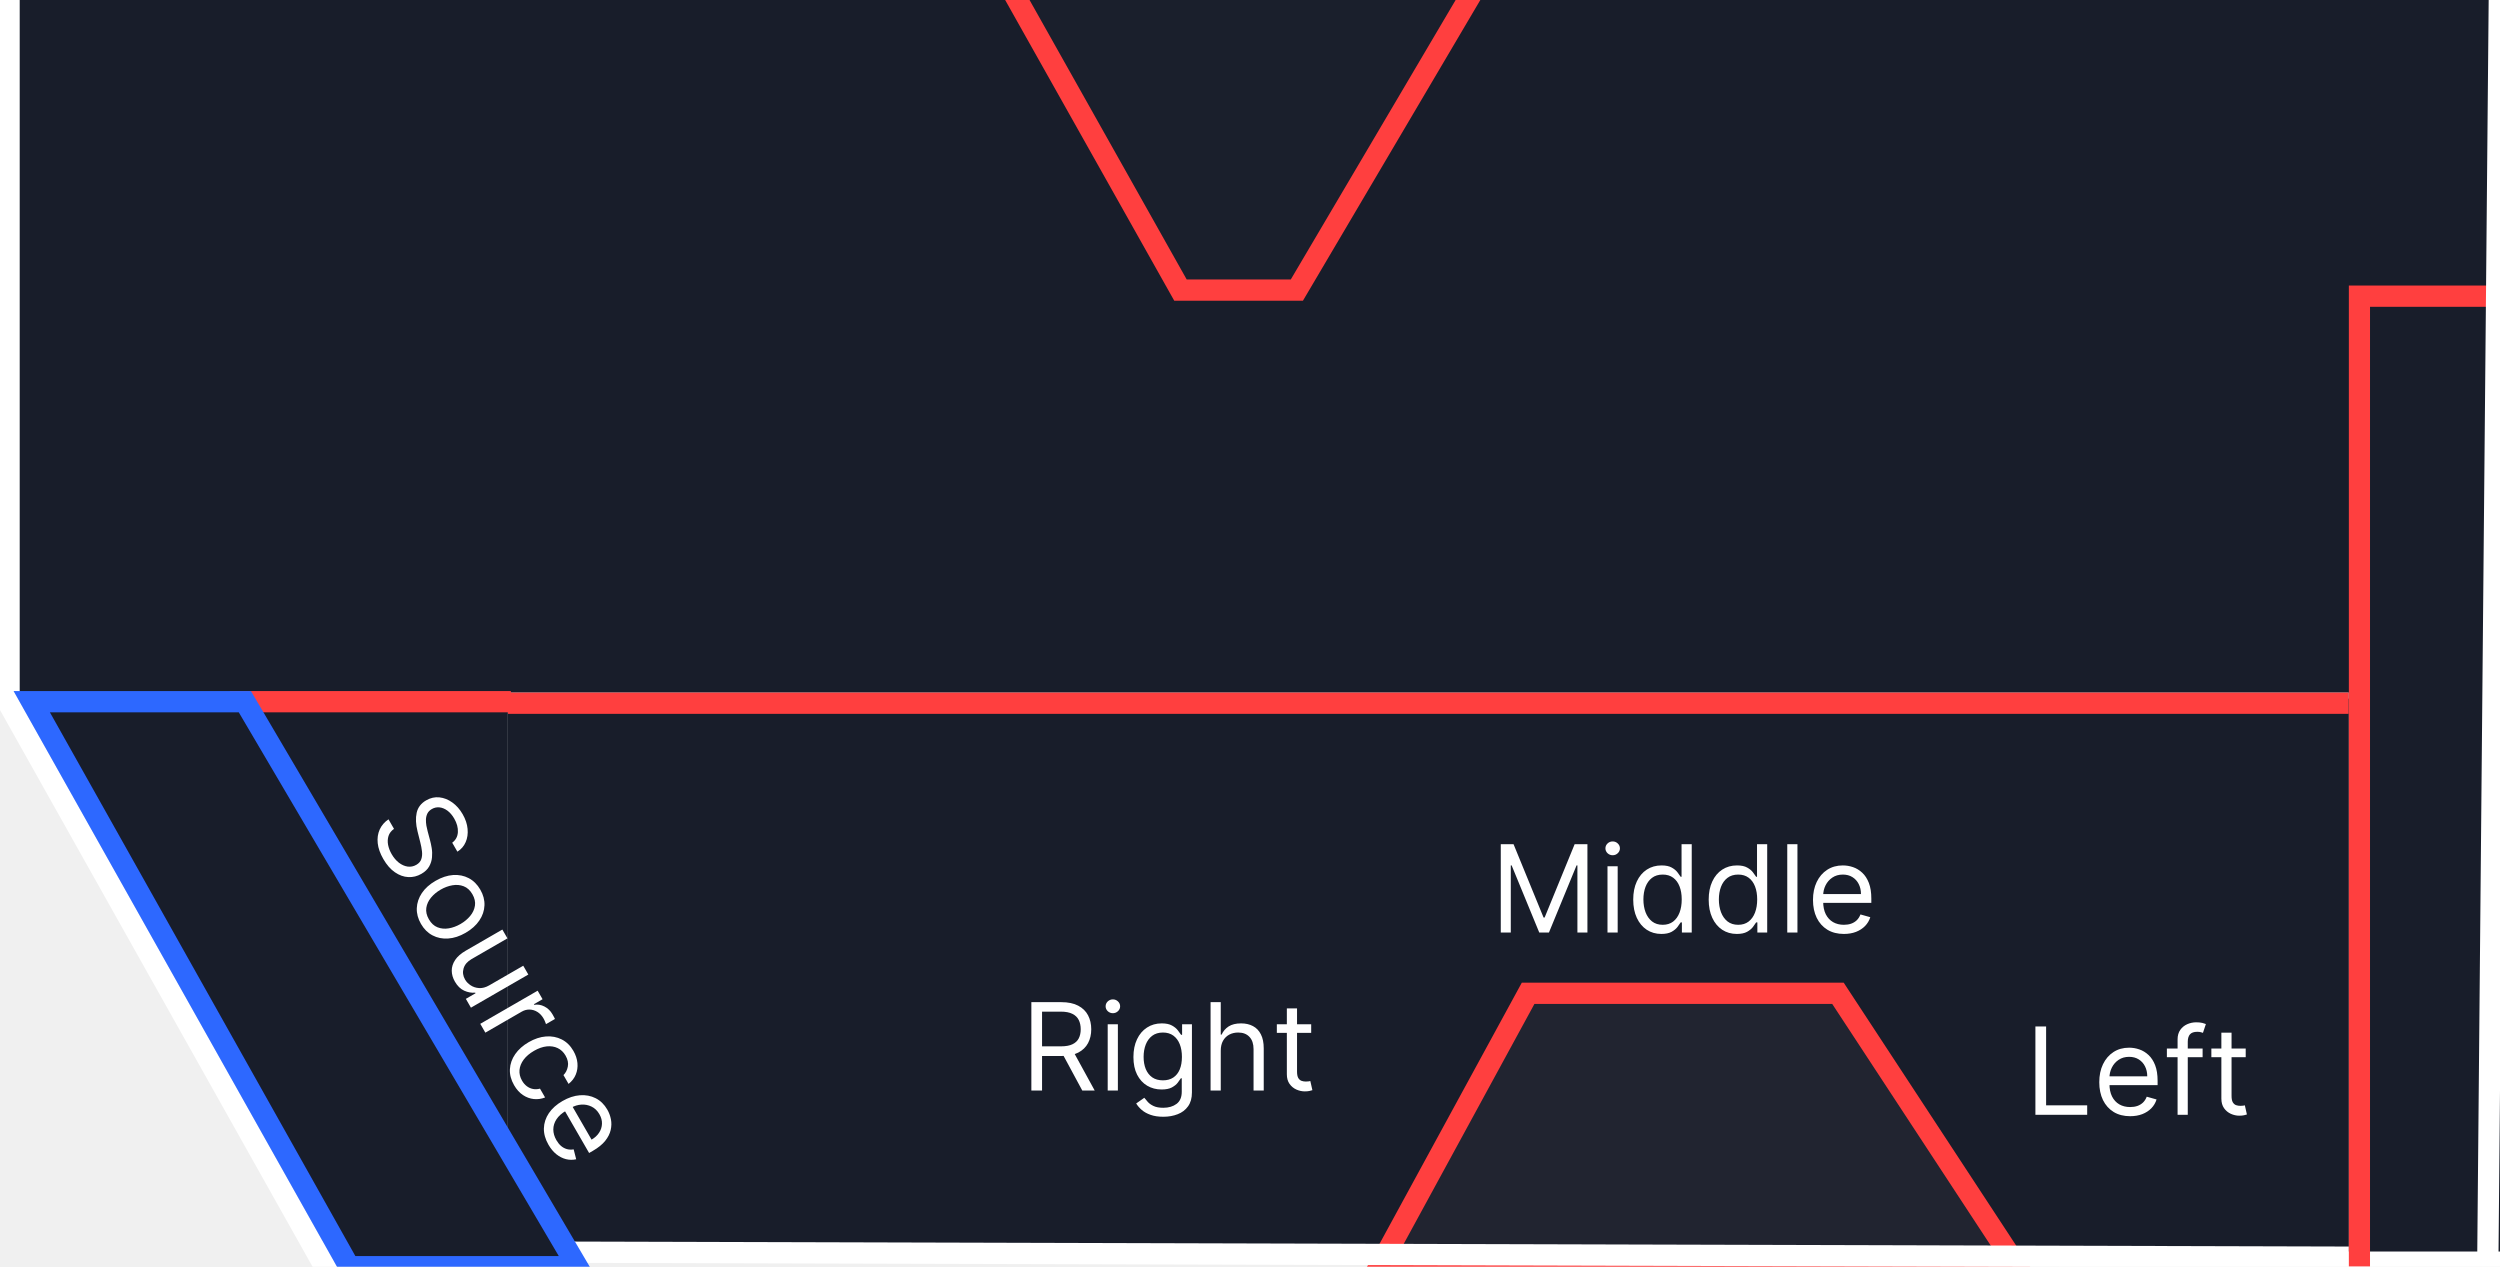
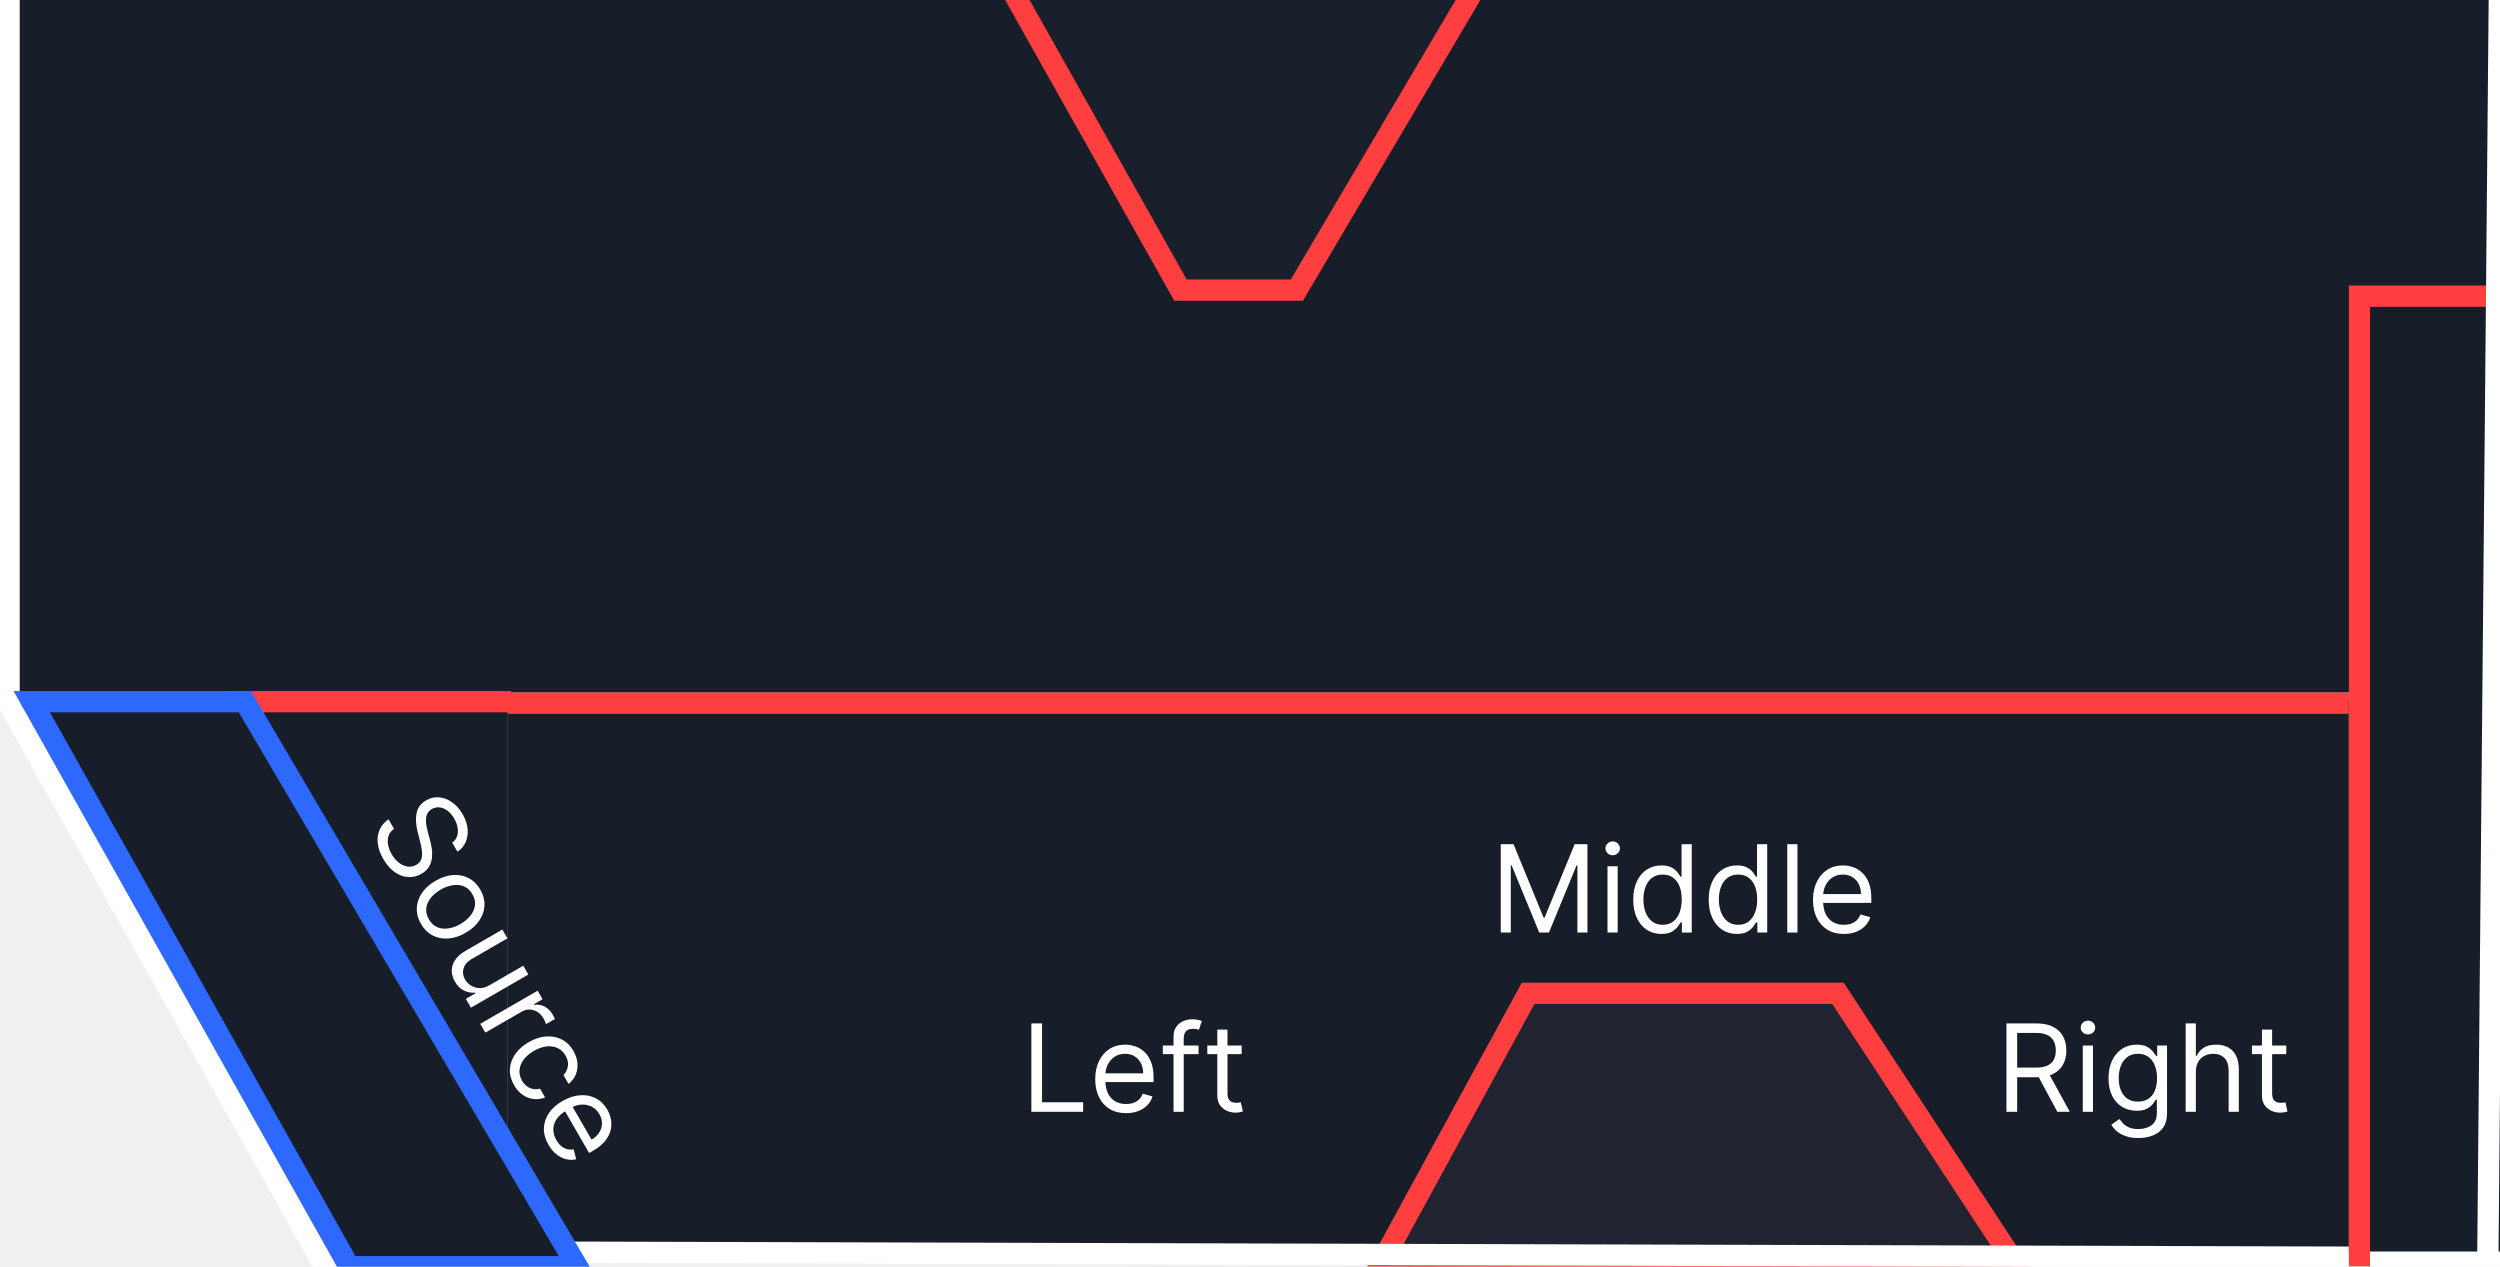
<svg xmlns="http://www.w3.org/2000/svg" width="823" height="417" viewBox="0 0 823 417" fill="none">
  <mask id="mask0_634_98" style="mask-type:luminance" maskUnits="userSpaceOnUse" x="0" y="0" width="823" height="417">
    <path d="M823 0V417H0V0H823Z" fill="white" />
  </mask>
  <g mask="url(#mask0_634_98)">
    <path d="M823 228V-170H0V228H823Z" fill="#181D2A" />
    <path d="M773.242 230V414H167.187V230H773.242Z" fill="#181D2A" />
    <mask id="mask1_634_98" style="mask-type:luminance" maskUnits="userSpaceOnUse" x="167" y="228" width="607" height="184">
      <path d="M773.242 228V412H167.187V228H773.242Z" fill="white" />
    </mask>
    <g mask="url(#mask1_634_98)">
      <path d="M167.187 235H773.242V221H167.187V235Z" fill="#FF3F3F" />
    </g>
    <path d="M278.646 -165H547.34L565.253 -139L426.925 95.5H388.611L256.752 -139L278.646 -165Z" fill="#1A1F2C" stroke="#FF3F3F" stroke-width="7" />
    <path d="M503.055 327L454.292 416.5H663.774L605.059 327H503.055Z" fill="#212430" stroke="#FF3F3F" stroke-width="7" />
    <path d="M167.187 230V414L56.539 230H5.971H167.187Z" fill="#181D2A" />
    <path d="M2.985 230V-1008" stroke="white" stroke-width="7" />
    <path d="M111.956 426L-3.981 219.5" stroke="white" stroke-width="7" />
    <path d="M823 414L105.487 412" stroke="white" stroke-width="7" />
    <path d="M823 89V412H773.242V89H823Z" fill="#181D2A" />
    <mask id="mask2_634_98" style="mask-type:luminance" maskUnits="userSpaceOnUse" x="773" y="94" width="50" height="323">
      <path d="M823 94V417H773.242V94H823Z" fill="white" />
    </mask>
    <g mask="url(#mask2_634_98)">
      <path d="M773.242 94V87H766.276V94H773.242ZM780.208 417V94H766.276V417H780.208ZM773.242 101H823V87H773.242V101Z" fill="#FF3F3F" />
    </g>
    <path d="M819 414L823 -25" stroke="white" stroke-width="7" />
    <path d="M168.183 231H75.632" stroke="#FF3F3F" stroke-width="7" />
    <path d="M10.449 231H80.608L190.076 417H114.941L10.449 231Z" fill="#181D2A" stroke="#2D68FF" stroke-width="7" />
  </g>
-   <path d="M339.523 359V329.909H349.352C351.625 329.909 353.491 330.297 354.949 331.074C356.407 331.841 357.487 332.897 358.188 334.241C358.888 335.586 359.239 337.116 359.239 338.83C359.239 340.544 358.888 342.063 358.188 343.389C357.487 344.715 356.412 345.757 354.963 346.514C353.514 347.262 351.663 347.636 349.409 347.636H341.455V344.455H349.295C350.848 344.455 352.098 344.227 353.045 343.773C354.002 343.318 354.693 342.674 355.119 341.841C355.555 340.998 355.773 339.994 355.773 338.83C355.773 337.665 355.555 336.647 355.119 335.776C354.684 334.904 353.988 334.232 353.031 333.759C352.075 333.276 350.811 333.034 349.239 333.034H343.045V359H339.523ZM353.216 345.932L360.375 359H356.284L349.239 345.932H353.216ZM364.654 359V337.182H368.006V359H364.654ZM366.359 333.545C365.705 333.545 365.142 333.323 364.668 332.878C364.204 332.433 363.972 331.898 363.972 331.273C363.972 330.648 364.204 330.113 364.668 329.668C365.142 329.223 365.705 329 366.359 329C367.012 329 367.571 329.223 368.035 329.668C368.508 330.113 368.745 330.648 368.745 331.273C368.745 331.898 368.508 332.433 368.035 332.878C367.571 333.323 367.012 333.545 366.359 333.545ZM382.953 367.636C381.334 367.636 379.942 367.428 378.777 367.011C377.612 366.604 376.642 366.064 375.865 365.392C375.098 364.729 374.487 364.019 374.033 363.261L376.703 361.386C377.006 361.784 377.39 362.239 377.854 362.75C378.318 363.271 378.952 363.721 379.757 364.099C380.571 364.488 381.637 364.682 382.953 364.682C384.714 364.682 386.168 364.256 387.314 363.403C388.46 362.551 389.033 361.216 389.033 359.398V354.966H388.749C388.502 355.364 388.152 355.856 387.697 356.443C387.252 357.021 386.608 357.537 385.766 357.991C384.932 358.437 383.805 358.659 382.385 358.659C380.624 358.659 379.042 358.242 377.641 357.409C376.249 356.576 375.145 355.364 374.331 353.773C373.526 352.182 373.124 350.25 373.124 347.977C373.124 345.742 373.517 343.796 374.303 342.139C375.089 340.473 376.182 339.185 377.584 338.276C378.985 337.357 380.605 336.898 382.442 336.898C383.862 336.898 384.989 337.134 385.822 337.608C386.665 338.072 387.309 338.602 387.754 339.199C388.209 339.786 388.559 340.269 388.805 340.648H389.146V337.182H392.385V359.625C392.385 361.5 391.959 363.025 391.107 364.199C390.264 365.383 389.127 366.249 387.697 366.798C386.277 367.357 384.696 367.636 382.953 367.636ZM382.839 355.648C384.184 355.648 385.321 355.34 386.249 354.724C387.177 354.109 387.882 353.223 388.365 352.068C388.848 350.913 389.089 349.53 389.089 347.92C389.089 346.348 388.853 344.961 388.379 343.759C387.906 342.556 387.205 341.614 386.277 340.932C385.349 340.25 384.203 339.909 382.839 339.909C381.419 339.909 380.235 340.269 379.288 340.989C378.351 341.708 377.645 342.674 377.172 343.886C376.708 345.098 376.476 346.443 376.476 347.92C376.476 349.436 376.713 350.776 377.186 351.94C377.669 353.096 378.379 354.005 379.317 354.668C380.264 355.321 381.438 355.648 382.839 355.648ZM401.874 345.875V359H398.521V329.909H401.874V340.591H402.158C402.669 339.464 403.436 338.569 404.459 337.906C405.491 337.234 406.864 336.898 408.578 336.898C410.065 336.898 411.367 337.196 412.484 337.793C413.602 338.38 414.468 339.284 415.084 340.506C415.709 341.718 416.021 343.261 416.021 345.136V359H412.669V345.364C412.669 343.631 412.219 342.291 411.32 341.344C410.429 340.387 409.194 339.909 407.612 339.909C406.514 339.909 405.529 340.141 404.658 340.605C403.796 341.069 403.114 341.746 402.612 342.636C402.12 343.527 401.874 344.606 401.874 345.875ZM431.643 337.182V340.023H420.336V337.182H431.643ZM423.631 331.955H426.984V352.75C426.984 353.697 427.121 354.407 427.396 354.881C427.68 355.345 428.04 355.657 428.475 355.818C428.92 355.97 429.389 356.045 429.881 356.045C430.251 356.045 430.554 356.027 430.79 355.989C431.027 355.941 431.217 355.903 431.359 355.875L432.04 358.886C431.813 358.972 431.496 359.057 431.089 359.142C430.682 359.237 430.165 359.284 429.54 359.284C428.594 359.284 427.665 359.08 426.756 358.673C425.857 358.266 425.109 357.646 424.512 356.812C423.925 355.979 423.631 354.928 423.631 353.659V331.955Z" fill="white" />
  <path d="M494.056 277.909H498.26L508.147 302.057H508.488L518.374 277.909H522.579V307H519.283V284.898H518.999L509.908 307H506.726L497.635 284.898H497.351V307H494.056V277.909ZM529.187 307V285.182H532.54V307H529.187ZM530.892 281.545C530.238 281.545 529.675 281.323 529.202 280.878C528.738 280.433 528.506 279.898 528.506 279.273C528.506 278.648 528.738 278.113 529.202 277.668C529.675 277.222 530.238 277 530.892 277C531.545 277 532.104 277.222 532.568 277.668C533.041 278.113 533.278 278.648 533.278 279.273C533.278 279.898 533.041 280.433 532.568 280.878C532.104 281.323 531.545 281.545 530.892 281.545ZM546.918 307.454C545.1 307.454 543.495 306.995 542.103 306.077C540.711 305.149 539.622 303.842 538.836 302.156C538.05 300.461 537.657 298.458 537.657 296.148C537.657 293.856 538.05 291.867 538.836 290.182C539.622 288.496 540.715 287.194 542.117 286.276C543.519 285.357 545.138 284.898 546.975 284.898C548.395 284.898 549.518 285.134 550.341 285.608C551.175 286.072 551.809 286.602 552.245 287.199C552.69 287.786 553.036 288.269 553.282 288.648H553.566V277.909H556.918V307H553.68V303.648H553.282C553.036 304.045 552.685 304.547 552.231 305.153C551.776 305.75 551.127 306.285 550.285 306.758C549.442 307.222 548.32 307.454 546.918 307.454ZM547.373 304.443C548.717 304.443 549.854 304.093 550.782 303.392C551.71 302.682 552.415 301.702 552.898 300.452C553.381 299.192 553.623 297.739 553.623 296.091C553.623 294.462 553.386 293.037 552.912 291.815C552.439 290.584 551.738 289.628 550.81 288.946C549.882 288.255 548.736 287.909 547.373 287.909C545.952 287.909 544.769 288.274 543.822 289.003C542.884 289.722 542.179 290.703 541.705 291.943C541.241 293.174 541.009 294.557 541.009 296.091C541.009 297.644 541.246 299.055 541.719 300.324C542.202 301.583 542.912 302.587 543.85 303.335C544.797 304.074 545.971 304.443 547.373 304.443ZM571.762 307.454C569.944 307.454 568.339 306.995 566.947 306.077C565.555 305.149 564.465 303.842 563.68 302.156C562.894 300.461 562.501 298.458 562.501 296.148C562.501 293.856 562.894 291.867 563.68 290.182C564.465 288.496 565.559 287.194 566.961 286.276C568.362 285.357 569.982 284.898 571.819 284.898C573.239 284.898 574.361 285.134 575.185 285.608C576.019 286.072 576.653 286.602 577.089 287.199C577.534 287.786 577.879 288.269 578.126 288.648H578.41V277.909H581.762V307H578.523V303.648H578.126C577.879 304.045 577.529 304.547 577.074 305.153C576.62 305.75 575.971 306.285 575.128 306.758C574.286 307.222 573.163 307.454 571.762 307.454ZM572.216 304.443C573.561 304.443 574.698 304.093 575.626 303.392C576.554 302.682 577.259 301.702 577.742 300.452C578.225 299.192 578.466 297.739 578.466 296.091C578.466 294.462 578.23 293.037 577.756 291.815C577.283 290.584 576.582 289.628 575.654 288.946C574.726 288.255 573.58 287.909 572.216 287.909C570.796 287.909 569.612 288.274 568.665 289.003C567.728 289.722 567.022 290.703 566.549 291.943C566.085 293.174 565.853 294.557 565.853 296.091C565.853 297.644 566.09 299.055 566.563 300.324C567.046 301.583 567.756 302.587 568.694 303.335C569.641 304.074 570.815 304.443 572.216 304.443ZM591.719 277.909V307H588.367V277.909H591.719ZM607.007 307.454C604.905 307.454 603.091 306.99 601.567 306.062C600.051 305.125 598.882 303.818 598.058 302.142C597.244 300.456 596.836 298.496 596.836 296.261C596.836 294.026 597.244 292.057 598.058 290.352C598.882 288.638 600.028 287.303 601.496 286.347C602.973 285.381 604.696 284.898 606.666 284.898C607.802 284.898 608.925 285.087 610.032 285.466C611.14 285.845 612.149 286.46 613.058 287.312C613.967 288.155 614.692 289.273 615.231 290.665C615.771 292.057 616.041 293.771 616.041 295.807V297.227H599.223V294.329H612.632C612.632 293.098 612.386 292 611.893 291.034C611.41 290.068 610.719 289.306 609.819 288.747C608.929 288.188 607.878 287.909 606.666 287.909C605.331 287.909 604.175 288.24 603.2 288.903C602.234 289.557 601.491 290.409 600.97 291.46C600.449 292.511 600.189 293.638 600.189 294.841V296.773C600.189 298.42 600.473 299.817 601.041 300.963C601.619 302.099 602.419 302.966 603.442 303.562C604.464 304.15 605.653 304.443 607.007 304.443C607.888 304.443 608.683 304.32 609.393 304.074C610.113 303.818 610.733 303.439 611.254 302.937C611.775 302.426 612.177 301.792 612.461 301.034L615.7 301.943C615.359 303.042 614.786 304.008 613.981 304.841C613.176 305.665 612.182 306.309 610.998 306.773C609.815 307.227 608.484 307.454 607.007 307.454Z" fill="white" />
  <path d="M148.869 277.419C150.031 276.552 150.653 275.395 150.735 273.947C150.818 272.5 150.419 271.013 149.539 269.488C148.895 268.373 148.151 267.501 147.307 266.873C146.468 266.253 145.598 265.891 144.696 265.788C143.8 265.694 142.95 265.878 142.146 266.342C141.473 266.731 140.988 267.224 140.688 267.824C140.402 268.426 140.246 269.074 140.22 269.767C140.202 270.456 140.251 271.138 140.368 271.814C140.493 272.485 140.629 273.09 140.776 273.629L141.564 276.585C141.771 277.341 141.954 278.208 142.115 279.187C142.28 280.174 142.314 281.188 142.215 282.229C142.129 283.274 141.82 284.272 141.287 285.225C140.755 286.177 139.898 286.995 138.717 287.676C137.356 288.462 135.92 288.816 134.409 288.737C132.903 288.666 131.433 288.137 129.999 287.15C128.57 286.171 127.296 284.713 126.179 282.778C125.137 280.974 124.526 279.243 124.346 277.587C124.171 275.938 124.386 274.436 124.992 273.08C125.603 271.733 126.569 270.612 127.89 269.718L129.708 272.867C128.804 273.499 128.201 274.273 127.9 275.191C127.612 276.112 127.564 277.09 127.758 278.126C127.965 279.166 128.357 280.186 128.935 281.187C129.607 282.351 130.399 283.288 131.311 283.997C132.232 284.701 133.189 285.127 134.182 285.276C135.183 285.419 136.143 285.226 137.062 284.696C137.898 284.213 138.444 283.586 138.699 282.815C138.954 282.045 139.025 281.184 138.913 280.232C138.801 279.279 138.612 278.29 138.347 277.262L137.443 273.65C136.872 271.356 136.78 269.331 137.167 267.577C137.554 265.823 138.596 264.455 140.294 263.475C141.704 262.661 143.155 262.332 144.645 262.489C146.148 262.649 147.564 263.209 148.895 264.168C150.238 265.131 151.374 266.416 152.302 268.024C153.239 269.648 153.782 271.259 153.928 272.858C154.083 274.453 153.874 275.908 153.299 277.223C152.73 278.547 151.821 279.597 150.574 280.372L148.869 277.419ZM138.584 304.151C137.6 302.445 137.141 300.714 137.21 298.958C137.283 297.21 137.841 295.553 138.884 293.989C139.932 292.433 141.432 291.091 143.384 289.964C145.352 288.828 147.276 288.193 149.156 288.058C151.041 287.933 152.758 288.275 154.309 289.086C155.864 289.904 157.134 291.167 158.119 292.873C159.104 294.578 159.56 296.305 159.487 298.053C159.418 299.81 158.856 301.468 157.8 303.029C156.748 304.599 155.239 305.951 153.27 307.088C151.319 308.215 149.404 308.839 147.528 308.96C145.656 309.089 143.943 308.744 142.387 307.926C140.837 307.115 139.569 305.857 138.584 304.151ZM141.192 302.645C141.94 303.941 142.888 304.815 144.035 305.268C145.183 305.721 146.413 305.836 147.728 305.613C149.043 305.39 150.331 304.914 151.594 304.185C152.857 303.455 153.918 302.575 154.777 301.543C155.635 300.512 156.16 299.384 156.349 298.159C156.539 296.934 156.259 295.674 155.511 294.378C154.763 293.082 153.811 292.21 152.656 291.762C151.5 291.314 150.261 291.204 148.939 291.432C147.616 291.66 146.323 292.138 145.06 292.867C143.797 293.596 142.74 294.474 141.89 295.501C141.039 296.528 140.523 297.652 140.342 298.872C140.161 300.092 140.444 301.349 141.192 302.645ZM161.08 324.365L172.25 317.916L173.926 320.819L155.031 331.728L153.355 328.825L156.553 326.978L156.44 326.782C155.224 326.893 154.011 326.675 152.798 326.128C151.594 325.577 150.58 324.588 149.757 323.161C149.075 321.98 148.727 320.781 148.713 319.564C148.708 318.343 149.079 317.166 149.825 316.035C150.58 314.9 151.761 313.868 153.369 312.94L165.375 306.008L167.051 308.911L155.242 315.729C153.864 316.525 152.987 317.545 152.612 318.789C152.242 320.042 152.405 321.271 153.101 322.476C153.518 323.198 154.126 323.825 154.926 324.359C155.731 324.9 156.661 325.205 157.717 325.273C158.778 325.349 159.899 325.047 161.08 324.365ZM158.101 337.045L176.996 326.136L178.615 328.941L175.761 330.589L175.875 330.786C177.009 330.59 178.127 330.776 179.23 331.342C180.333 331.907 181.212 332.756 181.865 333.888C181.988 334.101 182.138 334.37 182.314 334.695C182.491 335.019 182.618 335.268 182.697 335.442L179.744 337.146C179.712 337.034 179.619 336.787 179.464 336.406C179.323 336.028 179.141 335.647 178.918 335.261C178.388 334.343 177.722 333.634 176.92 333.135C176.13 332.639 175.279 332.376 174.365 332.346C173.464 332.32 172.587 332.553 171.734 333.045L159.777 339.949L158.101 337.045ZM169.248 357.263C168.226 355.491 167.763 353.724 167.861 351.962C167.959 350.2 168.543 348.55 169.613 347.014C170.684 345.478 172.162 344.165 174.048 343.076C175.967 341.968 177.864 341.343 179.739 341.2C181.627 341.062 183.353 341.389 184.915 342.182C186.49 342.978 187.77 344.229 188.755 345.935C189.522 347.264 189.967 348.603 190.091 349.953C190.214 351.303 190.029 352.575 189.537 353.767C189.044 354.959 188.255 355.978 187.168 356.823L185.492 353.92C186.225 353.202 186.704 352.269 186.928 351.123C187.165 349.98 186.914 348.769 186.175 347.49C185.522 346.358 184.654 345.536 183.571 345.024C182.501 344.516 181.296 344.331 179.955 344.471C178.627 344.615 177.25 345.098 175.823 345.922C174.363 346.765 173.224 347.728 172.407 348.813C171.594 349.905 171.132 351.047 171.021 352.237C170.915 353.435 171.193 354.609 171.856 355.757C172.292 356.511 172.819 357.12 173.436 357.584C174.054 358.048 174.732 358.351 175.47 358.493C176.208 358.635 176.974 358.598 177.767 358.38L179.443 361.284C178.233 361.764 176.994 361.938 175.726 361.806C174.471 361.678 173.276 361.236 172.14 360.481C171.017 359.73 170.053 358.657 169.248 357.263ZM180.562 376.859C179.511 375.038 179.006 373.236 179.048 371.451C179.102 369.67 179.649 368.004 180.689 366.453C181.741 364.905 183.235 363.572 185.171 362.454C187.106 361.337 189.016 360.705 190.899 360.558C192.795 360.414 194.524 360.739 196.087 361.532C197.662 362.328 198.942 363.579 199.927 365.285C200.495 366.269 200.892 367.336 201.118 368.485C201.344 369.634 201.315 370.815 201.031 372.028C200.756 373.237 200.151 374.423 199.215 375.587C198.279 376.75 196.93 377.841 195.167 378.859L193.936 379.569L185.527 365.004L188.037 363.555L194.741 375.168C195.808 374.552 196.636 373.79 197.226 372.88C197.821 371.979 198.136 370.999 198.17 369.941C198.208 368.891 197.925 367.841 197.319 366.791C196.651 365.635 195.786 364.8 194.725 364.287C193.676 363.777 192.566 363.559 191.395 363.634C190.225 363.708 189.119 364.046 188.077 364.647L186.404 365.613C184.977 366.437 183.909 367.382 183.201 368.447C182.506 369.515 182.156 370.641 182.15 371.825C182.153 373.004 182.493 374.18 183.17 375.353C183.611 376.116 184.115 376.743 184.683 377.235C185.265 377.731 185.903 378.078 186.598 378.279C187.301 378.474 188.052 378.505 188.85 378.372L189.682 381.632C188.56 381.886 187.437 381.873 186.313 381.592C185.197 381.307 184.142 380.768 183.149 379.975C182.163 379.177 181.301 378.138 180.562 376.859Z" fill="white" />
-   <path d="M670.056 367V337.909H673.579V363.875H687.101V367H670.056ZM701.249 367.454C699.147 367.454 697.333 366.99 695.809 366.062C694.294 365.125 693.124 363.818 692.3 362.142C691.486 360.456 691.079 358.496 691.079 356.261C691.079 354.026 691.486 352.057 692.3 350.352C693.124 348.638 694.27 347.303 695.738 346.347C697.215 345.381 698.939 344.898 700.908 344.898C702.045 344.898 703.167 345.087 704.275 345.466C705.383 345.845 706.391 346.46 707.3 347.312C708.209 348.155 708.934 349.273 709.474 350.665C710.013 352.057 710.283 353.771 710.283 355.807V357.227H693.465V354.329H706.874C706.874 353.098 706.628 352 706.135 351.034C705.653 350.068 704.961 349.306 704.062 348.747C703.171 348.188 702.12 347.909 700.908 347.909C699.573 347.909 698.418 348.24 697.442 348.903C696.476 349.557 695.733 350.409 695.212 351.46C694.691 352.511 694.431 353.638 694.431 354.841V356.773C694.431 358.42 694.715 359.817 695.283 360.963C695.861 362.099 696.661 362.966 697.684 363.562C698.706 364.15 699.895 364.443 701.249 364.443C702.13 364.443 702.925 364.32 703.635 364.074C704.355 363.818 704.975 363.439 705.496 362.937C706.017 362.426 706.42 361.792 706.704 361.034L709.942 361.943C709.601 363.042 709.028 364.008 708.224 364.841C707.419 365.665 706.424 366.309 705.241 366.773C704.057 367.227 702.726 367.454 701.249 367.454ZM725.099 345.182V348.023H713.337V345.182H725.099ZM716.86 367V342.17C716.86 340.92 717.153 339.879 717.741 339.045C718.328 338.212 719.09 337.587 720.028 337.17C720.965 336.754 721.955 336.545 722.996 336.545C723.82 336.545 724.492 336.612 725.013 336.744C725.534 336.877 725.922 337 726.178 337.114L725.212 340.011C725.042 339.954 724.805 339.883 724.502 339.798C724.208 339.713 723.82 339.67 723.337 339.67C722.229 339.67 721.429 339.95 720.937 340.508C720.454 341.067 720.212 341.886 720.212 342.966V367H716.86ZM739.285 345.182V348.023H727.979V345.182H739.285ZM731.274 339.954H734.626V360.75C734.626 361.697 734.764 362.407 735.038 362.881C735.322 363.345 735.682 363.657 736.118 363.818C736.563 363.97 737.032 364.045 737.524 364.045C737.893 364.045 738.196 364.026 738.433 363.989C738.67 363.941 738.859 363.903 739.001 363.875L739.683 366.886C739.456 366.972 739.139 367.057 738.731 367.142C738.324 367.237 737.808 367.284 737.183 367.284C736.236 367.284 735.308 367.08 734.399 366.673C733.499 366.266 732.751 365.646 732.155 364.812C731.568 363.979 731.274 362.928 731.274 361.659V339.954Z" fill="white" />
+   <path d="M339.523 366V336.909H343.045V362.875H356.568V366H339.523ZM370.716 366.455C368.614 366.455 366.8 365.991 365.276 365.062C363.76 364.125 362.591 362.818 361.767 361.142C360.953 359.456 360.545 357.496 360.545 355.261C360.545 353.027 360.953 351.057 361.767 349.352C362.591 347.638 363.737 346.303 365.205 345.347C366.682 344.381 368.405 343.898 370.375 343.898C371.511 343.898 372.634 344.087 373.741 344.466C374.849 344.845 375.858 345.46 376.767 346.312C377.676 347.155 378.401 348.273 378.94 349.665C379.48 351.057 379.75 352.771 379.75 354.807V356.227H362.932V353.33H376.341C376.341 352.098 376.095 351 375.602 350.034C375.119 349.068 374.428 348.306 373.528 347.747C372.638 347.188 371.587 346.909 370.375 346.909C369.04 346.909 367.884 347.241 366.909 347.903C365.943 348.557 365.2 349.409 364.679 350.46C364.158 351.511 363.898 352.638 363.898 353.841V355.773C363.898 357.42 364.182 358.817 364.75 359.963C365.328 361.099 366.128 361.966 367.151 362.562C368.173 363.15 369.362 363.443 370.716 363.443C371.597 363.443 372.392 363.32 373.102 363.074C373.822 362.818 374.442 362.439 374.963 361.938C375.484 361.426 375.886 360.792 376.17 360.034L379.409 360.943C379.068 362.042 378.495 363.008 377.69 363.841C376.885 364.665 375.891 365.309 374.707 365.773C373.524 366.227 372.193 366.455 370.716 366.455ZM394.565 344.182V347.023H382.804V344.182H394.565ZM386.327 366V341.17C386.327 339.92 386.62 338.879 387.207 338.045C387.795 337.212 388.557 336.587 389.494 336.17C390.432 335.754 391.421 335.545 392.463 335.545C393.287 335.545 393.959 335.612 394.48 335.744C395.001 335.877 395.389 336 395.645 336.114L394.679 339.011C394.509 338.955 394.272 338.884 393.969 338.798C393.675 338.713 393.287 338.67 392.804 338.67C391.696 338.67 390.896 338.95 390.403 339.509C389.92 340.067 389.679 340.886 389.679 341.966V366H386.327ZM408.752 344.182V347.023H397.445V344.182H408.752ZM400.741 338.955H404.093V359.75C404.093 360.697 404.23 361.407 404.505 361.881C404.789 362.345 405.149 362.657 405.585 362.818C406.03 362.97 406.498 363.045 406.991 363.045C407.36 363.045 407.663 363.027 407.9 362.989C408.137 362.941 408.326 362.903 408.468 362.875L409.15 365.886C408.923 365.972 408.605 366.057 408.198 366.142C407.791 366.237 407.275 366.284 406.65 366.284C405.703 366.284 404.775 366.08 403.866 365.673C402.966 365.266 402.218 364.646 401.621 363.812C401.034 362.979 400.741 361.928 400.741 360.659V338.955Z" fill="white" />
+   <path d="M660.523 366V336.909H670.352C672.625 336.909 674.491 337.297 675.949 338.074C677.407 338.841 678.487 339.897 679.188 341.241C679.888 342.586 680.239 344.116 680.239 345.83C680.239 347.544 679.888 349.063 679.188 350.389C678.487 351.715 677.412 352.757 675.963 353.514C674.514 354.262 672.663 354.636 670.409 354.636H662.455V351.455H670.295C671.848 351.455 673.098 351.227 674.045 350.773C675.002 350.318 675.693 349.674 676.119 348.841C676.555 347.998 676.773 346.994 676.773 345.83C676.773 344.665 676.555 343.647 676.119 342.776C675.684 341.904 674.988 341.232 674.031 340.759C673.075 340.276 671.811 340.034 670.239 340.034H664.045V366H660.523ZM674.216 352.932L681.375 366H677.284L670.239 352.932H674.216ZM685.654 366V344.182H689.006V366H685.654ZM687.359 340.545C686.705 340.545 686.142 340.323 685.668 339.878C685.204 339.433 684.972 338.898 684.972 338.273C684.972 337.648 685.204 337.113 685.668 336.668C686.142 336.223 686.705 336 687.359 336C688.012 336 688.571 336.223 689.035 336.668C689.508 337.113 689.745 337.648 689.745 338.273C689.745 338.898 689.508 339.433 689.035 339.878C688.571 340.323 688.012 340.545 687.359 340.545ZM703.953 374.636C702.334 374.636 700.942 374.428 699.777 374.011C698.612 373.604 697.642 373.064 696.865 372.392C696.098 371.729 695.487 371.019 695.033 370.261L697.703 368.386C698.006 368.784 698.39 369.239 698.854 369.75C699.318 370.271 699.952 370.721 700.757 371.099C701.571 371.488 702.637 371.682 703.953 371.682C705.714 371.682 707.168 371.256 708.314 370.403C709.46 369.551 710.033 368.216 710.033 366.398V361.966H709.749C709.502 362.364 709.152 362.856 708.697 363.443C708.252 364.021 707.608 364.537 706.766 364.991C705.932 365.437 704.805 365.659 703.385 365.659C701.624 365.659 700.042 365.242 698.641 364.409C697.249 363.576 696.145 362.364 695.331 360.773C694.526 359.182 694.124 357.25 694.124 354.977C694.124 352.742 694.517 350.796 695.303 349.139C696.089 347.473 697.182 346.185 698.584 345.276C699.985 344.357 701.605 343.898 703.442 343.898C704.862 343.898 705.989 344.134 706.822 344.608C707.665 345.072 708.309 345.602 708.754 346.199C709.209 346.786 709.559 347.269 709.805 347.648H710.146V344.182H713.385V366.625C713.385 368.5 712.959 370.025 712.107 371.199C711.264 372.383 710.127 373.249 708.697 373.798C707.277 374.357 705.696 374.636 703.953 374.636ZM703.839 362.648C705.184 362.648 706.321 362.34 707.249 361.724C708.177 361.109 708.882 360.223 709.365 359.068C709.848 357.913 710.089 356.53 710.089 354.92C710.089 353.348 709.853 351.961 709.379 350.759C708.906 349.556 708.205 348.614 707.277 347.932C706.349 347.25 705.203 346.909 703.839 346.909C702.419 346.909 701.235 347.269 700.288 347.989C699.351 348.708 698.645 349.674 698.172 350.886C697.708 352.098 697.476 353.443 697.476 354.92C697.476 356.436 697.713 357.776 698.186 358.94C698.669 360.096 699.379 361.005 700.317 361.668C701.264 362.321 702.438 362.648 703.839 362.648ZM722.874 352.875V366H719.521V336.909H722.874V347.591H723.158C723.669 346.464 724.436 345.569 725.459 344.906C726.491 344.234 727.864 343.898 729.578 343.898C731.065 343.898 732.367 344.196 733.484 344.793C734.602 345.38 735.468 346.284 736.084 347.506C736.709 348.718 737.021 350.261 737.021 352.136V366H733.669V352.364C733.669 350.631 733.219 349.291 732.32 348.344C731.429 347.387 730.194 346.909 728.612 346.909C727.514 346.909 726.529 347.141 725.658 347.605C724.796 348.069 724.114 348.746 723.612 349.636C723.12 350.527 722.874 351.606 722.874 352.875ZM752.643 344.182V347.023H741.336V344.182H752.643ZM744.631 338.955H747.984V359.75C747.984 360.697 748.121 361.407 748.396 361.881C748.68 362.345 749.04 362.657 749.475 362.818C749.92 362.97 750.389 363.045 750.881 363.045C751.251 363.045 751.554 363.027 751.79 362.989C752.027 362.941 752.217 362.903 752.359 362.875L753.04 365.886C752.813 365.972 752.496 366.057 752.089 366.142C751.682 366.237 751.165 366.284 750.54 366.284C749.594 366.284 748.665 366.08 747.756 365.673C746.857 365.266 746.109 364.646 745.512 363.812C744.925 362.979 744.631 361.928 744.631 360.659V338.955Z" fill="white" />
</svg>
